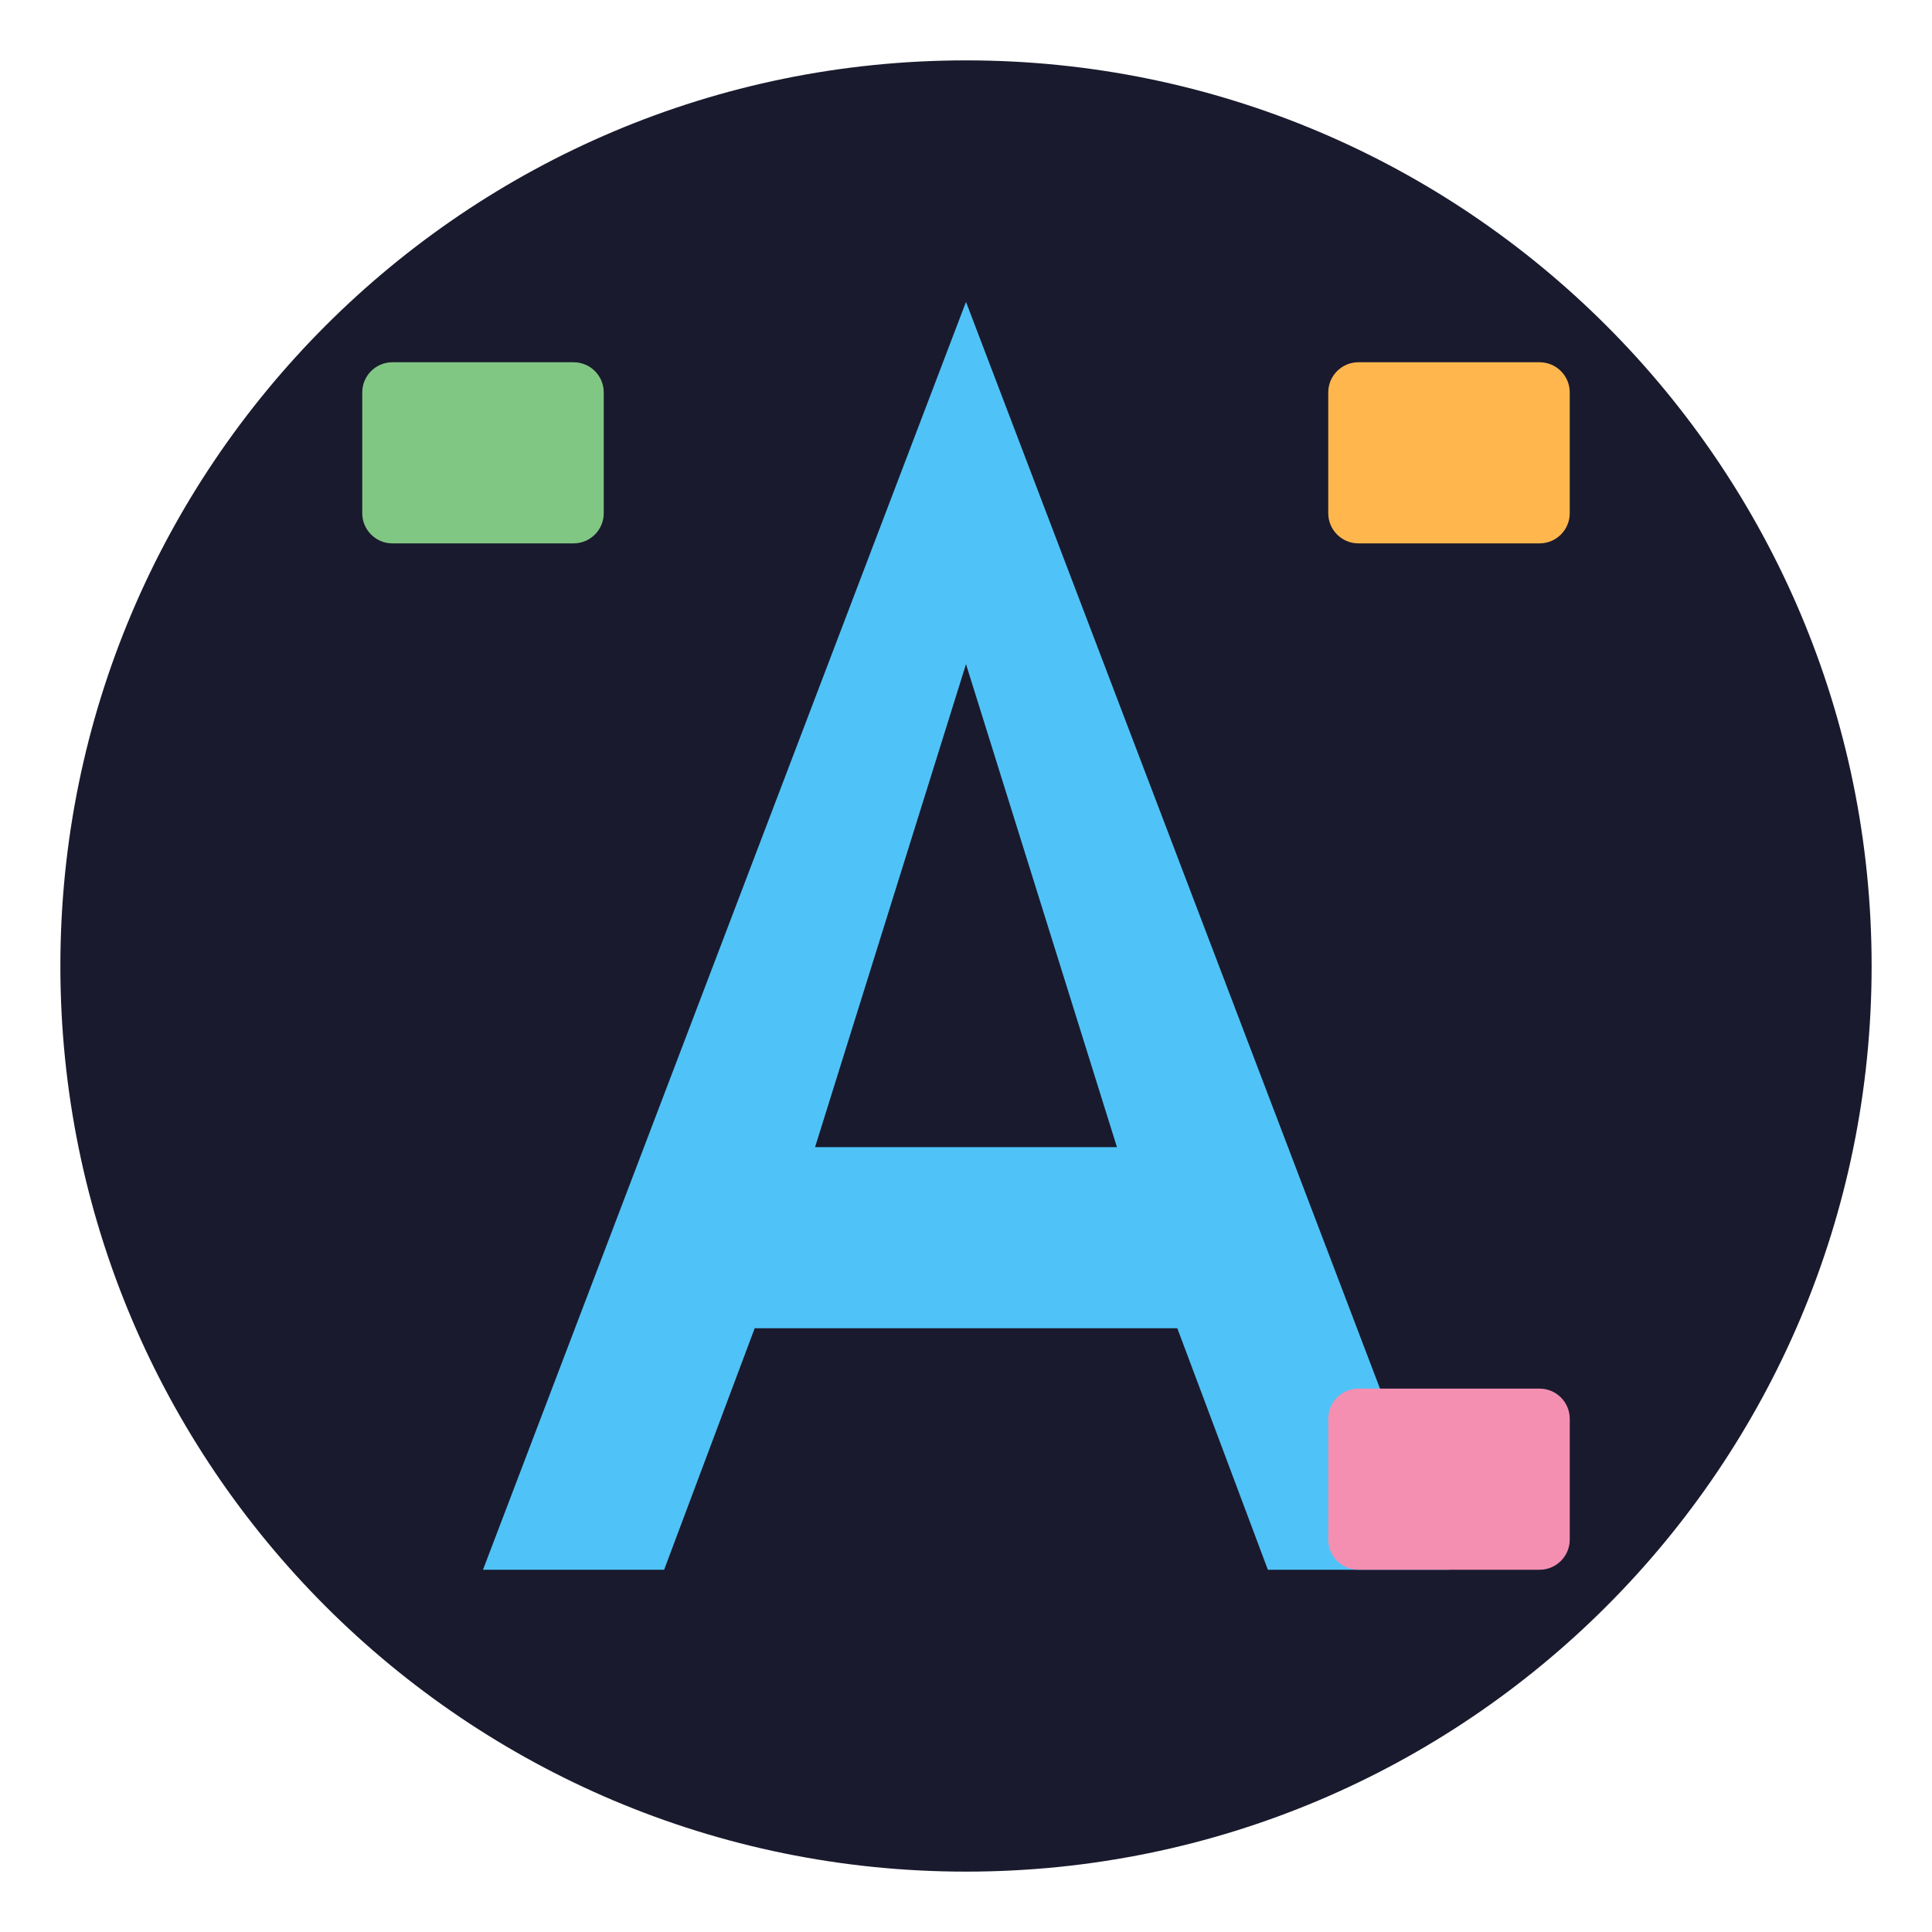
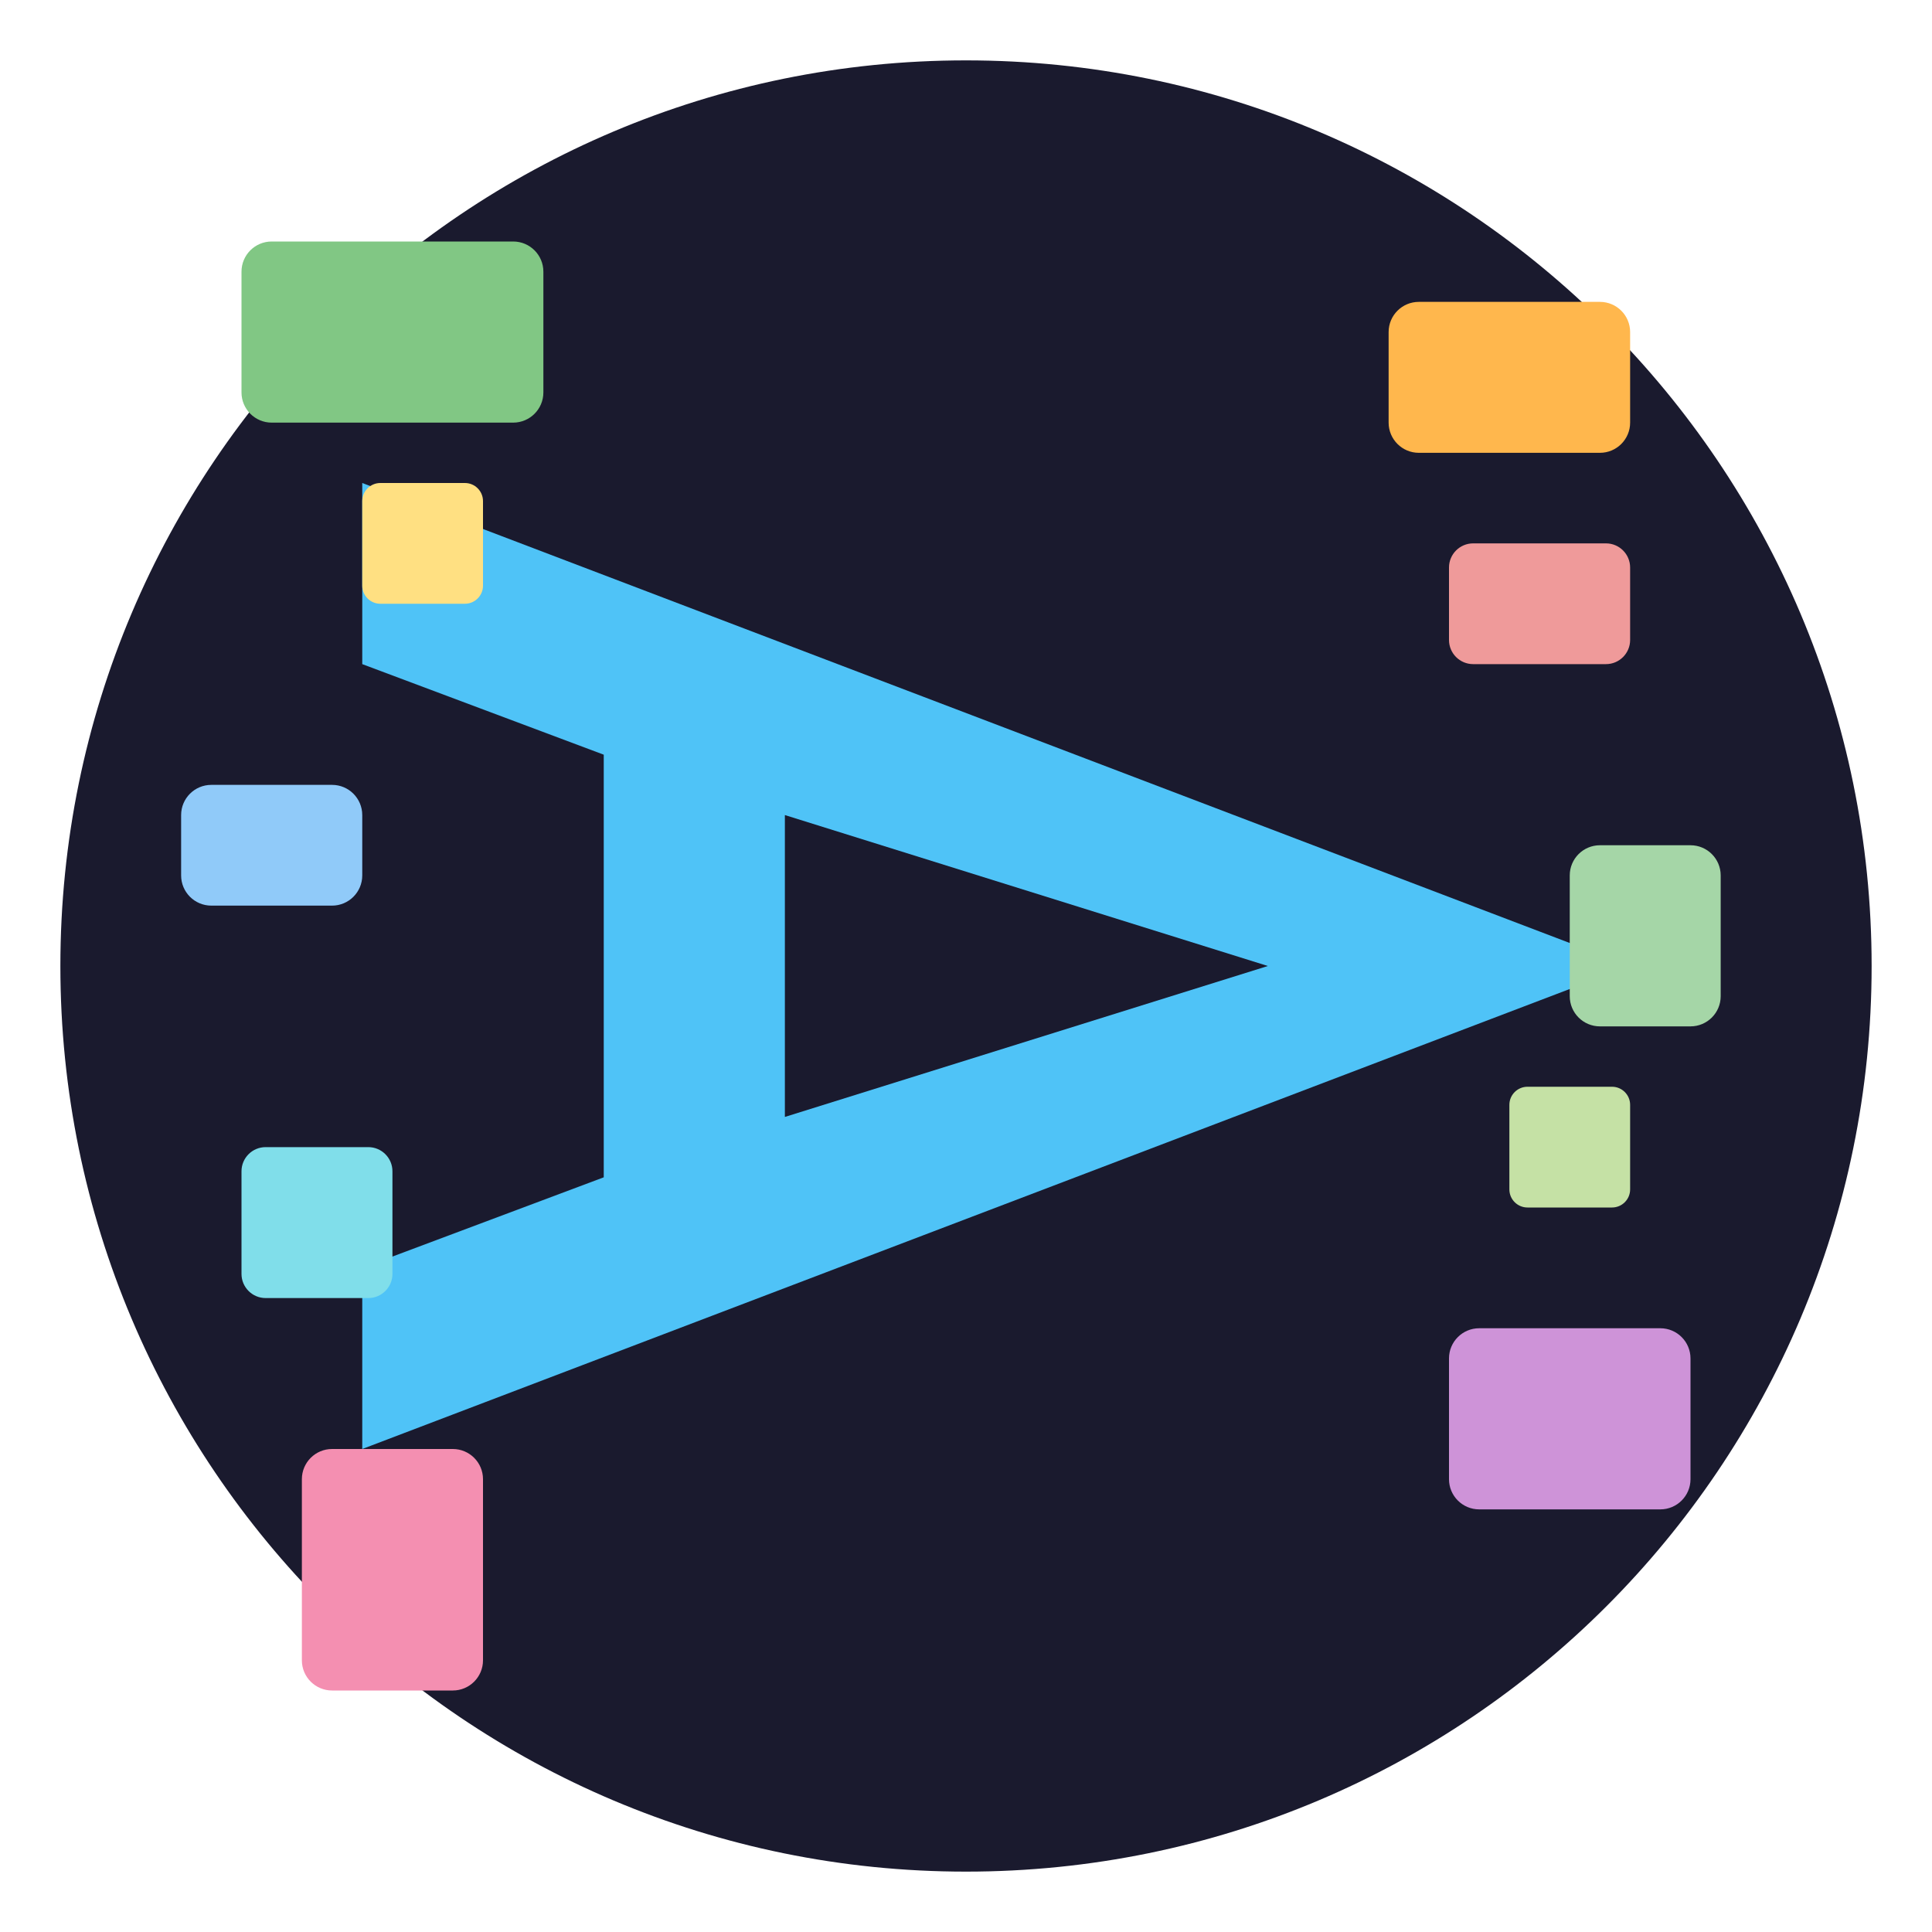
<svg xmlns="http://www.w3.org/2000/svg" viewBox="0 0 32 32">
  <circle cx="16" cy="16" r="15" fill="#1a1a2e" />
-   <path d="M16 5 L8 26 L11 26 L12.5 22 L19.5 22 L21 26 L24 26 L16 5 Z M13.5 19 L16 11 L18.5 19 Z" fill="#4fc3f7" />
-   <rect x="6" y="6" width="4" height="3" rx="0.5" fill="#81c784" />
-   <rect x="22" y="6" width="4" height="3" rx="0.5" fill="#ffb74d" />
-   <rect x="22" y="23" width="4" height="3" rx="0.5" fill="#f48fb1" />
+   <path d="M16 5 L8 26 L11 26 L12.5 22 L19.5 22 L21 26 L24 26 L16 5 Z M13.5 19 L16 11 L18.5 19 Z" fill="#4fc3f7" transform="rotate(90, 16, 16)" />
+   <rect x="4" y="4" width="5" height="3" rx="0.5" fill="#81c784" />
+   <rect x="23" y="5" width="4" height="2.5" rx="0.5" fill="#ffb74d" />
+   <rect x="5" y="24" width="3" height="4" rx="0.5" fill="#f48fb1" />
+   <rect x="24" y="22" width="4" height="3" rx="0.5" fill="#ce93d8" />
+   <rect x="3" y="13" width="3" height="2" rx="0.5" fill="#90caf9" />
+   <rect x="26" y="14" width="2.5" height="3" rx="0.5" fill="#a5d6a7" />
+   <rect x="6" y="8" width="2" height="2" rx="0.3" fill="#ffe082" />
+   <rect x="24" y="9" width="3" height="2" rx="0.4" fill="#ef9a9a" />
+   <rect x="4" y="19" width="2.5" height="2.5" rx="0.4" fill="#80deea" />
+   <rect x="25" y="18" width="2" height="2" rx="0.3" fill="#c5e1a5" />
</svg>
